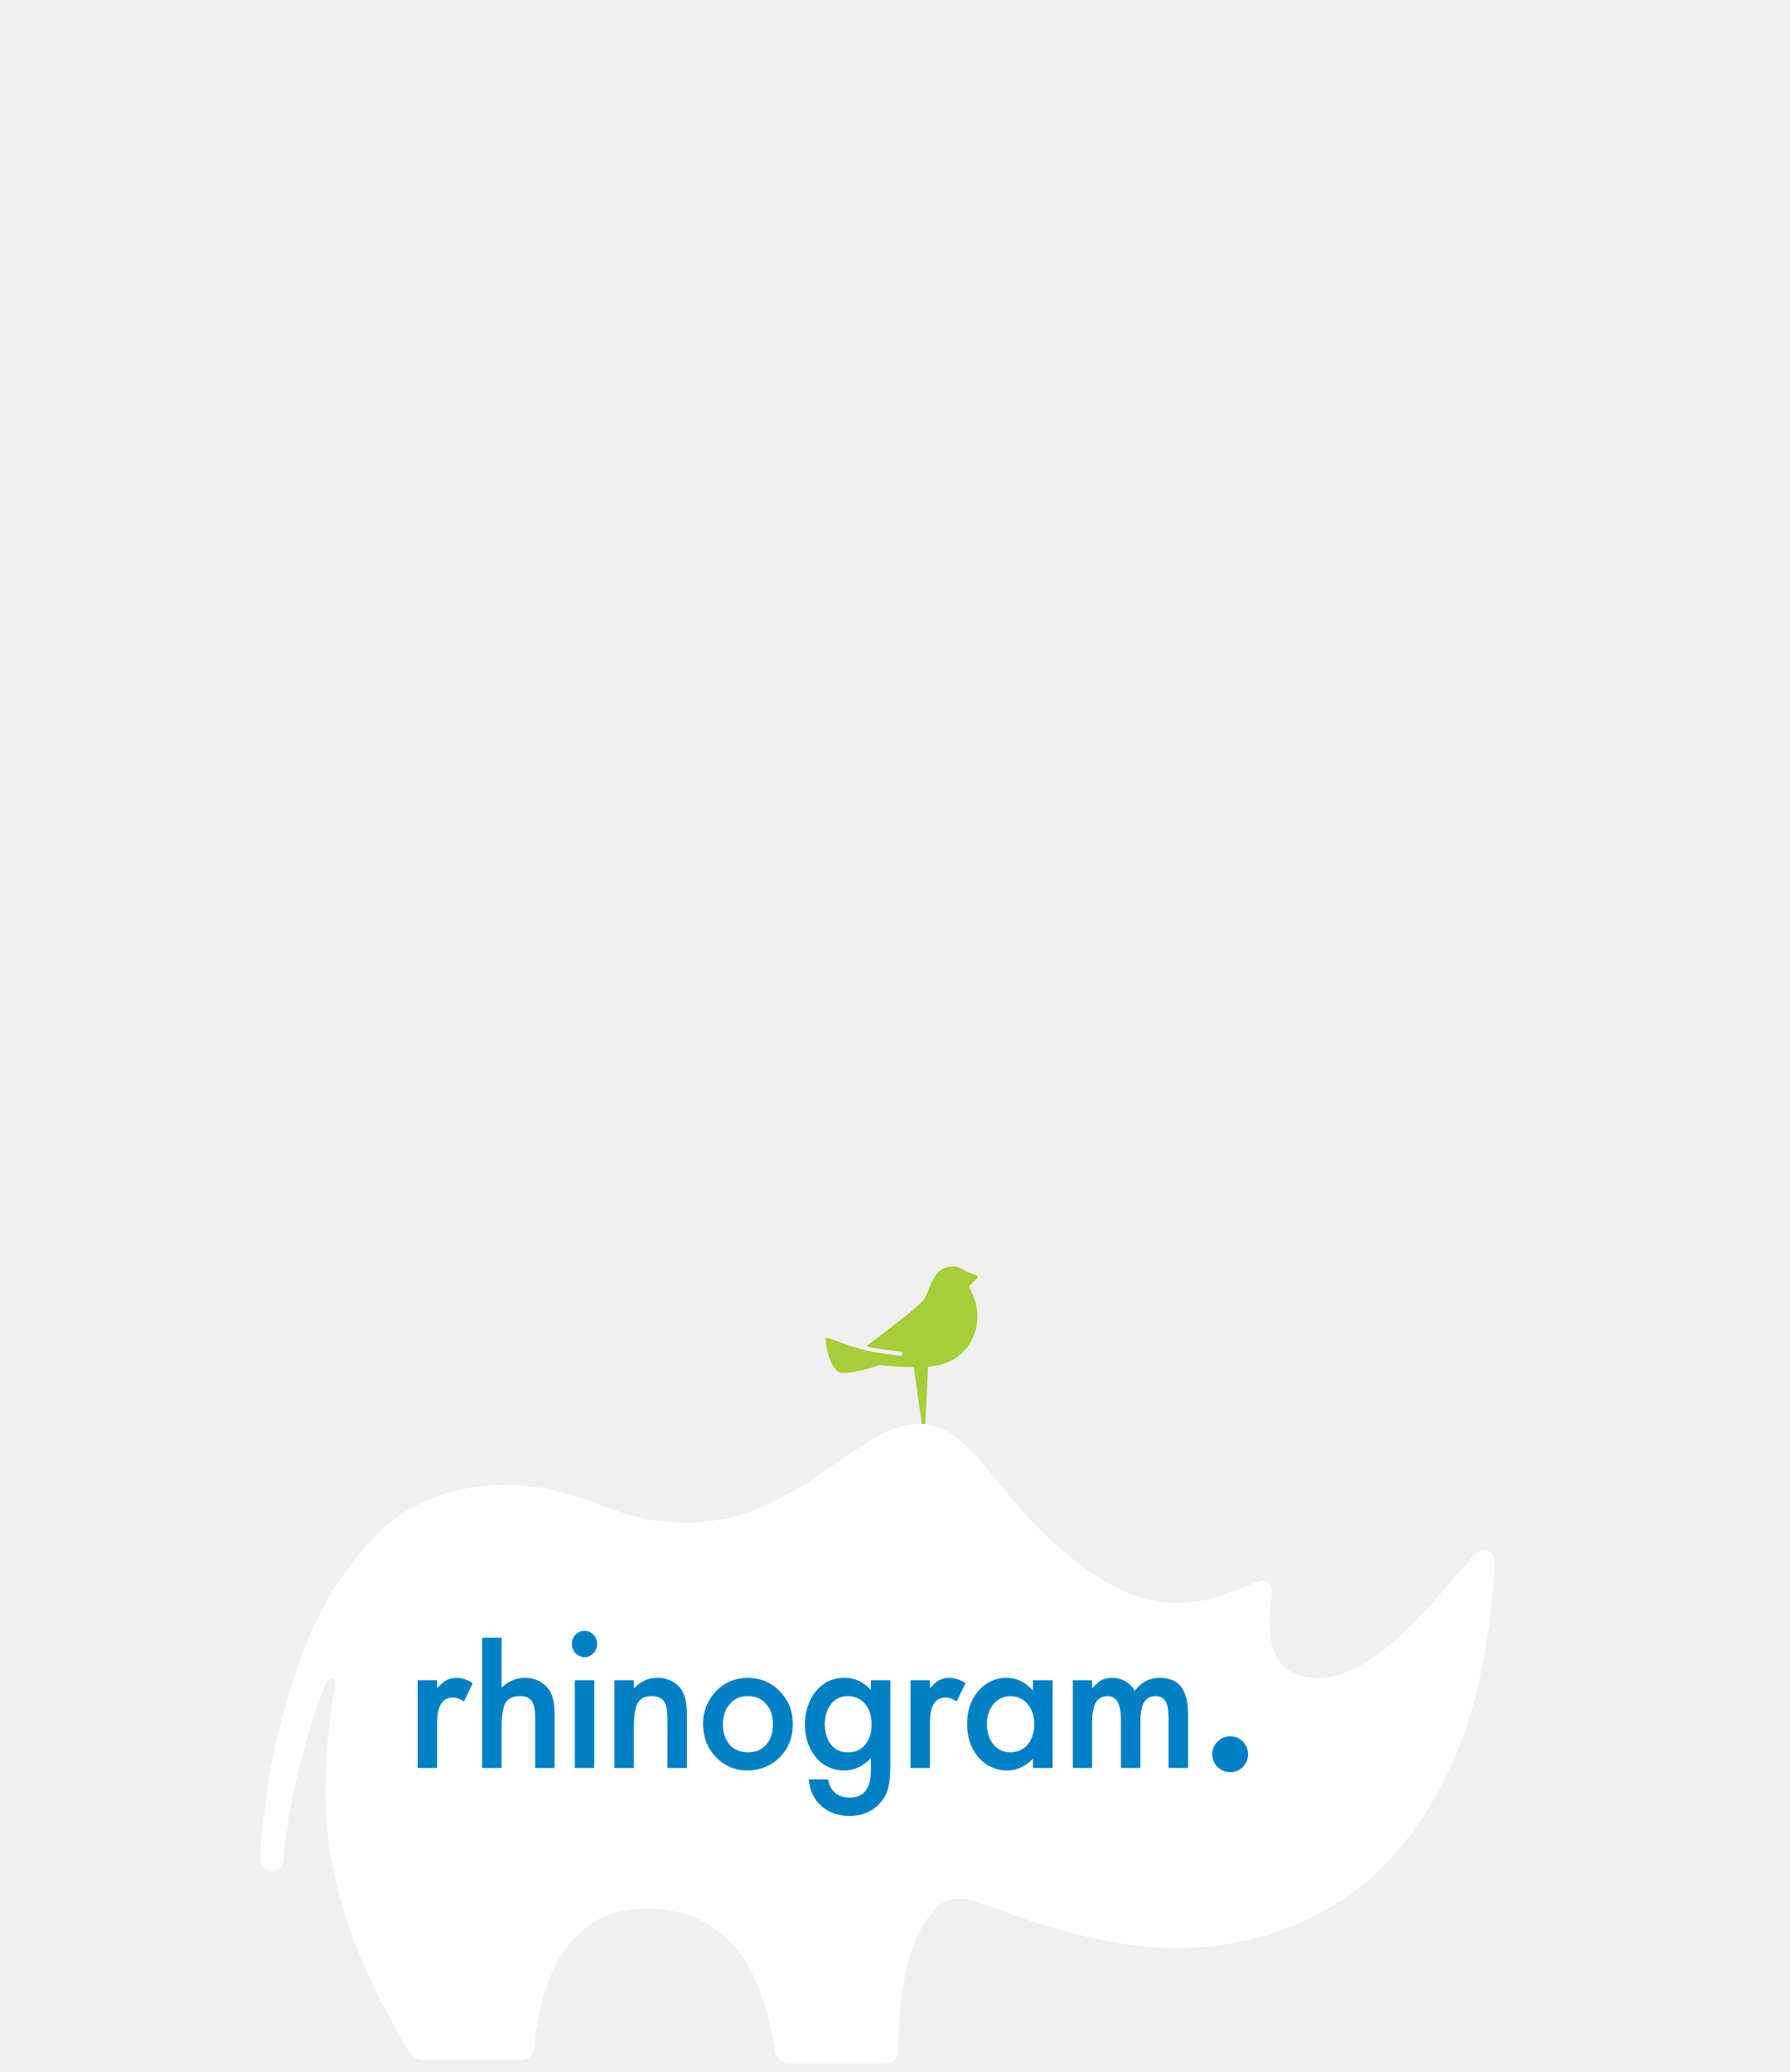
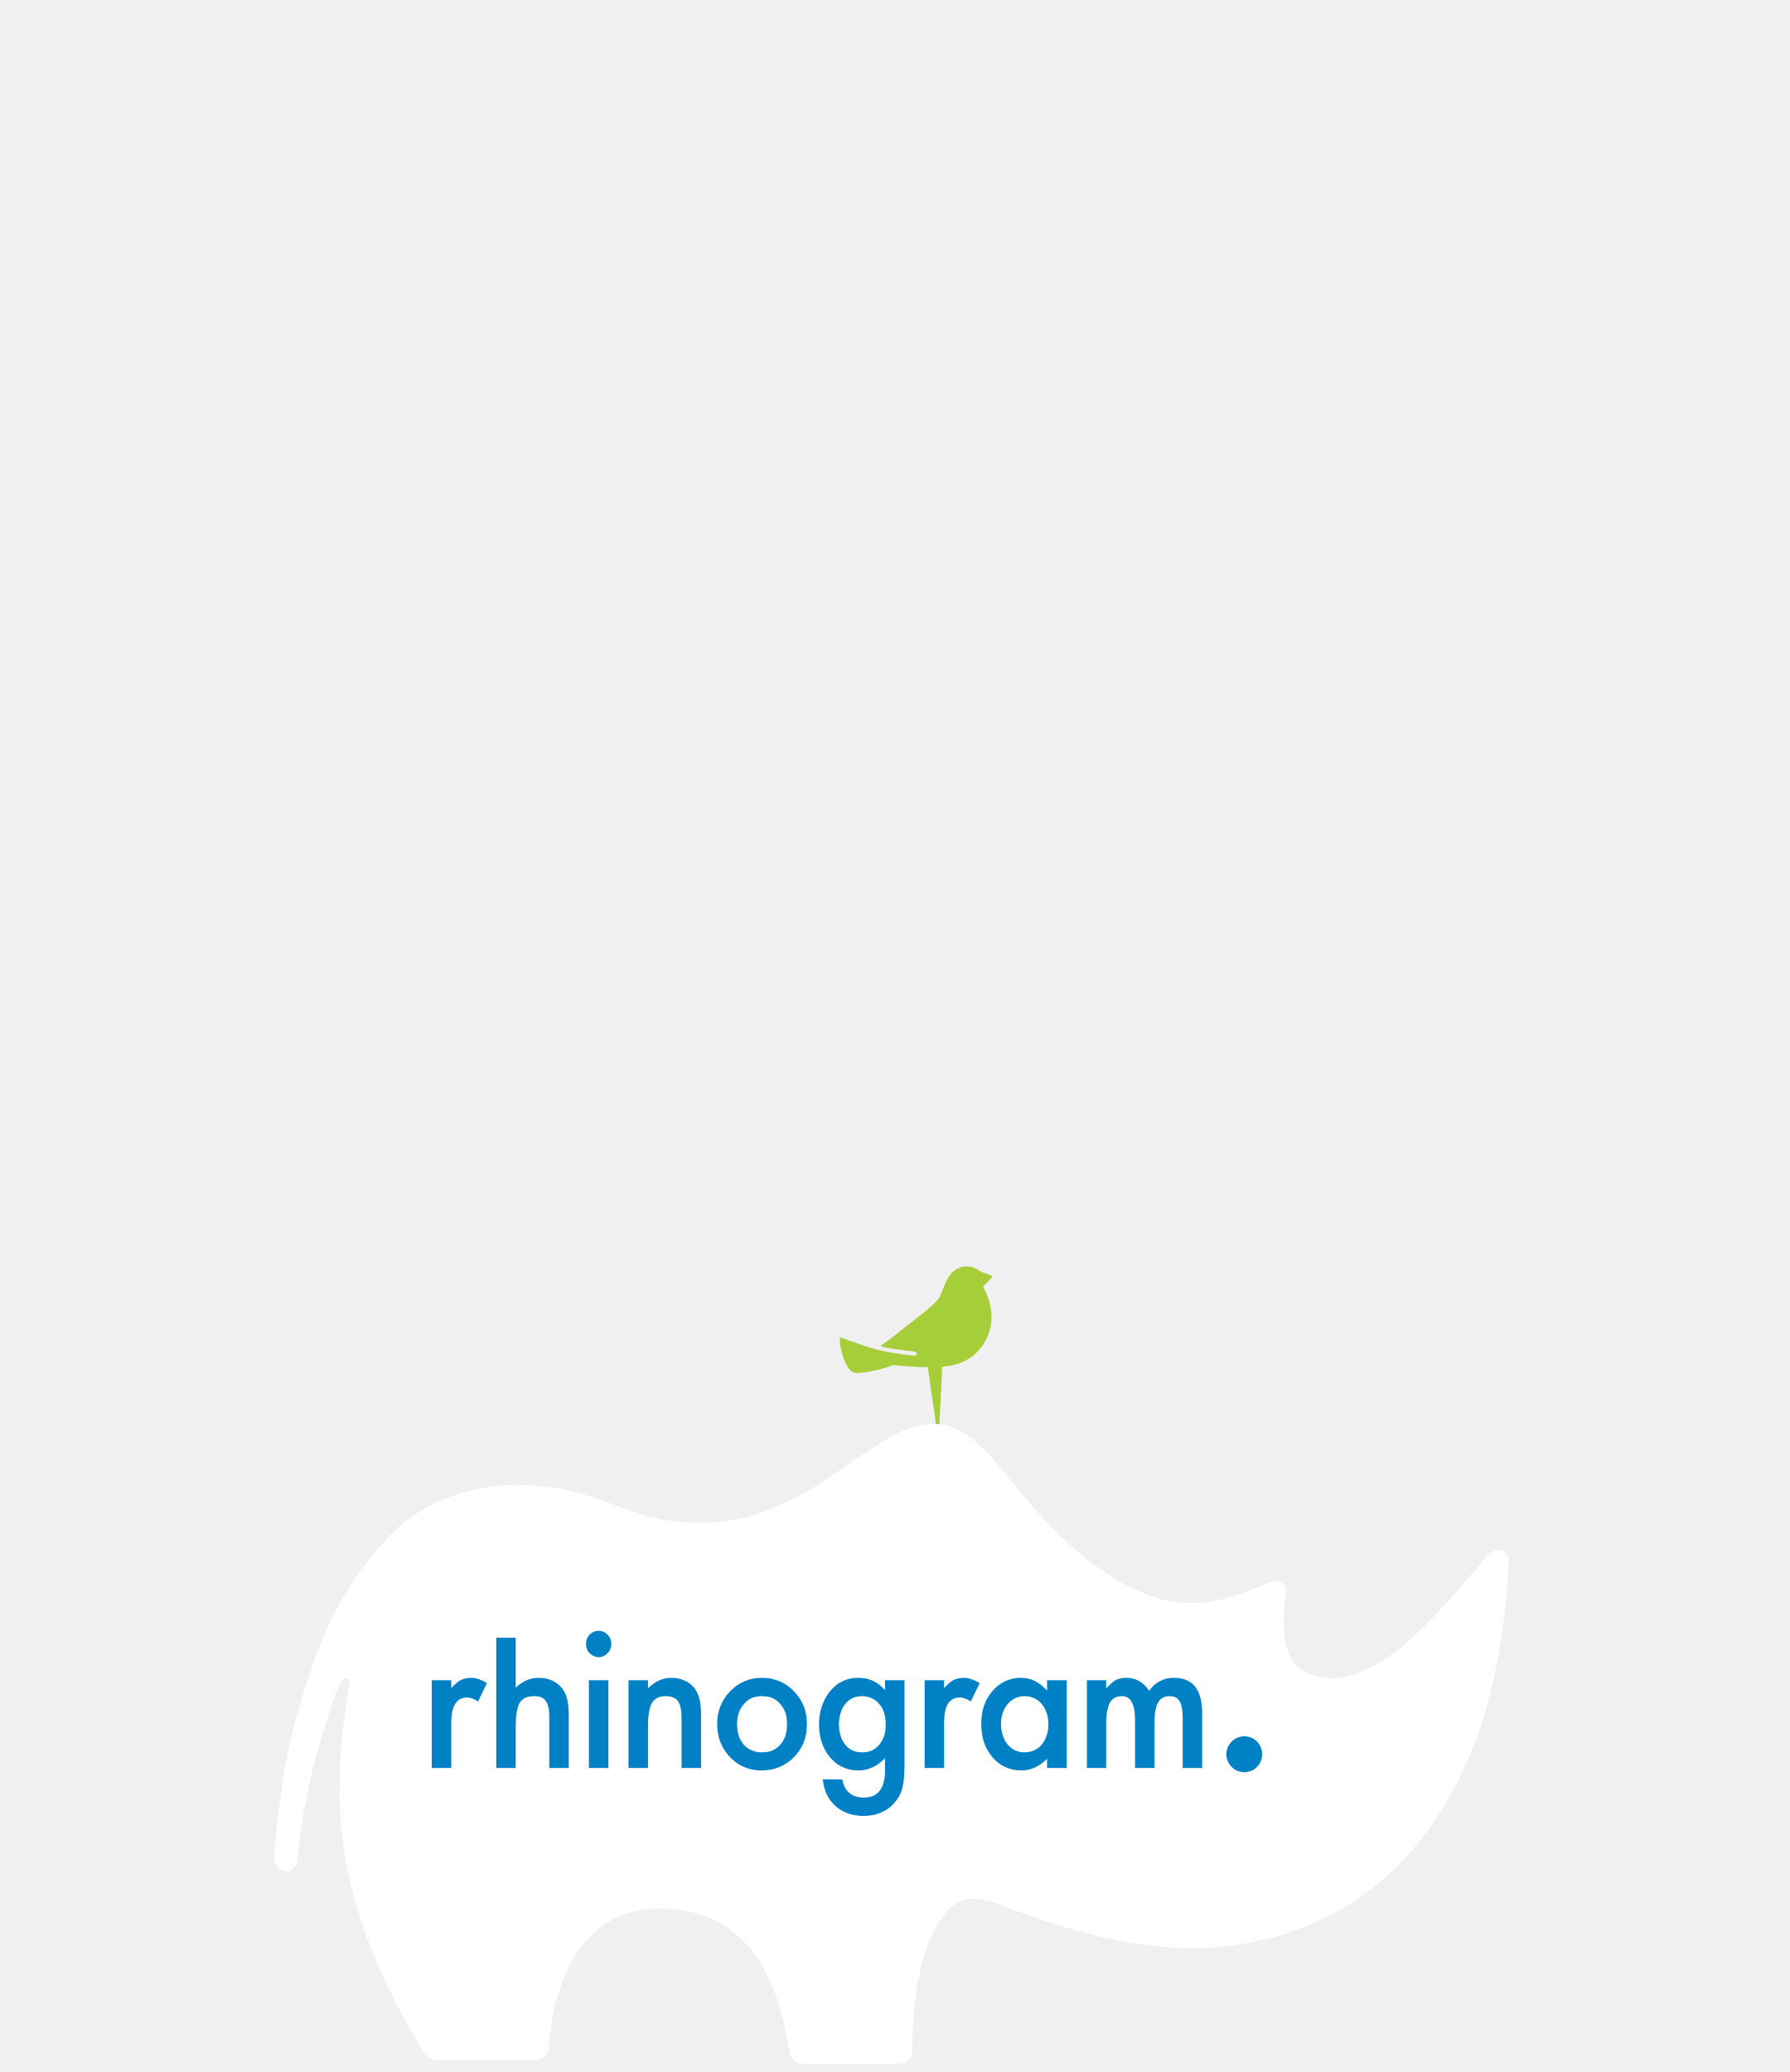
- <svg xmlns="http://www.w3.org/2000/svg" xmlns:xlink="http://www.w3.org/1999/xlink" version="1.1" preserveAspectRatio="none" x="0px" y="0px" width="760px" height="880px" viewBox="620 10 760 880">
+ <svg xmlns="http://www.w3.org/2000/svg" xmlns:xlink="http://www.w3.org/1999/xlink" version="1.1" preserveAspectRatio="none" x="0px" y="0px" width="760px" height="880px" viewBox="614 10 760 880">
  <defs>
    <g id="Symbol_1_0_Layer0_0_FILL">
      <path fill="#a6ce38" stroke="none" d=" M 955 467 Q 954.95 467.05 954.95 467.15 954.95 468.65 955.45 470.45 955.9 472.2 956.7 473.5 957.55 474.8 958.55 474.85 960.2 474.85 961.85 474.5 963.5 474.2 964.8 473.8 966.15 473.4 966.8 473.15 966.85 473.15 966.85 473.1 966.9 473.1 966.95 473.1 L 968.45 473.25 Q 969.65 473.35 971.25 473.45 972.9 473.55 974.45 473.55 974.55 473.55 974.6 473.6 974.65 473.65 974.65 473.75 L 975 476.25 Q 975.25 478.1 975.55 480.25 975.9 482.45 976.15 484.15 L 976.4 486.25 Q 976.6 486.25 976.8 486.3 977 486.3 977.2 486.3 L 977.3 484.15 Q 977.4 482.45 977.5 480.2 977.6 478 977.7 476.15 L 977.8 473.65 Q 977.8 473.55 977.85 473.5 977.9 473.45 978 473.45 982.55 473.1 985.4 470.4 988.2 467.7 988.75 463.75 989.25 459.8 987 455.65 987 455.6 987 455.55 987 455.5 987.05 455.45 L 988.75 453.75 Q 988.95 453.55 988.9 453.3 988.85 453.1 988.6 453 988.15 452.85 987.7 452.7 987.25 452.5 986.6 452.3 L 986.4 452.2 986.05 451.95 Q 985.55 451.6 984.7 451.3 983.85 451 982.7 451.1 980.55 451.5 979.55 453 978.55 454.5 977.95 456.2 977.4 457.9 976.5 458.9 975.55 459.85 973.8 461.3 972 462.75 970.05 464.25 968.1 465.8 966.55 467 964.95 468.2 964.3 468.65 964.15 468.75 964.25 468.85 964.3 468.95 964.45 469 965.3 469.2 966.8 469.45 968.25 469.65 969.65 469.85 L 971.45 470.05 Q 971.9 470.1 972.05 470.35 972.2 470.6 972.05 470.8 971.9 471 971.5 471 969.5 470.8 967.4 470.45 965.25 470.15 963.5 469.7 960.85 469 958.9 468.25 956.9 467.55 955.15 466.95 955.05 466.95 955 467 Z" />
    </g>
    <g id="Symbol_2_0_Layer0_0_FILL">
      <path fill="#FFFFFF" stroke="none" d=" M 1336.05 565.75 Q 1325.55 541.3 1309.5 520 1293.45 498.7 1270.9 480.6 1253.5 473.35 1234.6 461.75 1215.75 450.15 1194.95 433.55 1158.6 403.8 1132.1 373.4 1105.65 343 1084.5 316.85 1063.35 290.7 1043 273.75 1022.65 256.75 998.6 253.85 997.45 253.75 996.2 253.65 995 253.55 993.8 253.55 993.15 253.5 992.55 253.5 991.95 253.5 991.3 253.5 959.55 254.5 927.35 274.3 895.15 294.05 858.65 320.1 822.2 346.1 777.65 365.85 733.1 385.65 676.65 386.65 637.3 386.25 609.55 378.7 581.85 371.15 557.05 361.15 532.25 351.2 501.65 343.65 471.1 336.05 426.1 335.65 319.7 339.05 255 407.7 190.3 476.35 157.4 569.65 124.5 662.95 113.4 740.3 L 105.25 803.55 103.4 824.55 103.05 838.5 Q 103.15 845.3 107.35 850.25 111.5 855.25 118.25 856.05 121 856.3 124.2 855.1 127.45 853.9 130.1 850.65 132.75 847.35 133.9 841.5 137.7 798.4 146.1 757.8 154.55 717.25 164.05 684.2 173.6 651.2 180.75 630.75 L 189.05 607.6 Q 190.1 604.75 191.95 601.85 193.75 598.85 196.15 597.15 198.55 595.45 201.25 596.4 205.05 597.95 204.85 601 204.7 604.05 203.65 608.35 200.8 623.9 197.9 644.25 195 664.65 193 691.3 191 718 190.95 752.5 191.55 814.5 205.2 870.3 218.8 926.1 238.3 972.05 257.75 1018.05 275.8 1050.6 293.85 1083.15 303.25 1098.7 306.45 1104.15 311.8 1107.2 317.15 1110.25 323.5 1110.3 L 454.35 1110.3 Q 461.75 1110.15 466.85 1105.4 471.95 1100.65 472.6 1093.3 473.45 1074.05 479.6 1043.4 485.75 1012.8 501.35 981.45 516.95 950.1 546.2 928.65 575.5 907.2 622.55 906.3 677.5 907.3 710.9 930.3 744.35 953.3 761.95 986.5 779.55 1019.65 787 1051.15 794.4 1082.6 797.35 1100.55 798.75 1107 803.65 1111 808.5 1115 815.15 1115.1 L 944.95 1115.1 Q 952.4 1114.9 957.25 1109.95 962.15 1105 962.35 1097.5 962.2 1061.35 966.65 1025.4 971.15 989.45 981.95 958.7 992.75 927.95 1011.6 907.35 1024.4 893.9 1041.95 893.15 1059.5 892.45 1083.1 901.85 1086.9 903.35 1091.1 904.9 1095.25 906.5 1099.7 908.2 1102.15 908.65 1104.4 909 1106.65 909.4 1108.65 909.75 1122.45 912.1 1136.1 913.9 1149.75 915.7 1163.5 915.75 1177.25 915.8 1191.45 912.95 1221.2 906.7 1246.05 894.95 1270.85 883.15 1291.7 865.45 1312.5 847.75 1330.3 823.75 1340.5 810.05 1346.65 797.6 1352.85 785.15 1356.4 772.25 1359.95 759.35 1362.2 744.35 1362.25 743.75 1362.35 743.2 L 1362.55 742.05 Q 1362.65 737.7 1362.9 734 L 1363.25 729.05 Q 1365.05 713.65 1364.35 699.95 1363.6 686.3 1361.55 672.7 1359.5 659.15 1357.2 644.1 1354.15 622.8 1348.95 603.25 1343.75 583.65 1336.05 565.75 Z" />
    </g>
    <g id="Symbol_3_0_Layer0_0_FILL">
      <path fill="#FFFFFF" stroke="none" d=" M 1465.55 478.95 Q 1466.15 473.85 1463.5 470.2 1460.85 466.55 1456.45 465.2 1452.05 463.85 1447.4 465.55 1436 470.25 1421.05 476.3 1406.1 482.4 1388.35 487.4 1366.75 493.45 1344.9 494.5 1323.05 495.55 1299.85 490.1 1276.7 484.65 1251.05 471.15 1247.3 469.7 1244.45 468.45 1241.6 467.2 1240.05 466.3 1221.55 456.15 1201.35 449.15 1181.15 442.1 1160.9 438.85 1143.2 436.05 1127.7 435.95 1112.25 435.9 1096.9 437.95 1081.5 439.95 1064.05 443.55 1046.3 447.1 1033.8 453.5 1021.35 459.9 1010.85 469.3 1000.35 478.65 988.65 491.2 982.15 498 974.2 508.15 966.25 518.25 959.65 529.2 953.1 540.15 950.7 549.4 948.65 557.8 946.7 566.3 944.75 574.8 942.9 583.4 940.3 595.35 937.95 607.3 935.65 619.25 933.75 631.1 931.15 646.7 928 662.65 924.85 678.65 922.7 694.7 920.55 710.75 921 726.6 921.4 740.4 922.2 751.9 923.05 763.4 926.05 774.5 929 785.55 935.85 798.05 L 936 798.35 Q 946.6 817.3 958.85 830.6 971.1 843.9 985.85 854.6 1000.6 865.25 1018.75 876.3 1023.8 879.4 1028.55 881.75 1033.25 884.1 1038.2 886.45 1041.05 887.3 1044.55 888.65 1048.05 890.05 1051.05 891.3 1054.05 892.55 1055.3 893.15 L 1056.3 893.55 Q 1057 893.9 1058 894.35 1063.75 895.45 1070 897.3 1076.3 899.2 1083.1 901.85 1106.65 911.2 1140.6 922.7 1174.55 934.2 1215.35 944 1256.2 953.75 1300.45 957.9 1344.7 962 1388.95 956.6 1465.15 946.5 1525.5 915.05 1585.8 883.6 1631.2 832.45 1676.6 781.3 1707.9 712.1 1724.45 675.15 1735.25 636.8 1746 598.4 1752.3 561.9 1758.55 525.4 1761.65 494 1764.75 462.6 1766 439.6 1766.2 430.95 1761.3 427.05 1756.4 423.1 1749.85 423.75 1743.25 424.4 1738.5 429.45 1717.05 454.2 1688.35 487.3 1659.7 520.4 1626.5 549.4 1593.3 578.4 1558.3 590.75 1523.35 603.15 1489.4 586.45 1477.35 579.75 1471.35 567 1465.3 554.2 1463.6 538.45 1461.9 522.7 1462.8 507.05 1463.75 491.4 1465.55 478.95 Z" />
    </g>
    <g id="Symbol_4_0_Layer0_0_FILL">
      <path fill="#0081c6" stroke="none" d=" M 1045.3 556 Q 1044.2 556.05 1043.3 556.55 1042.4 557.1 1041.85 558 1041.3 558.9 1041.3 560.05 1041.3 561.15 1041.85 562.05 1042.4 562.95 1043.3 563.5 1044.2 564 1045.3 564.05 1046.45 564 1047.35 563.5 1048.25 562.95 1048.75 562.05 1049.3 561.15 1049.3 560.05 1049.3 558.9 1048.75 558 1048.25 557.1 1047.35 556.55 1046.45 556.05 1045.3 556 Z" />
    </g>
    <g id="Symbol_5_0_Layer0_0_FILL">
      <path fill="#0081c6" stroke="none" d=" M 1005.65 543.5 L 1001.25 543.5 1001.25 545.8 Q 999.95 544.35 998.5 543.65 997.05 542.95 995.4 542.95 993.5 542.95 991.9 543.7 990.3 544.45 989.05 545.9 987.8 547.35 987.15 549.2 986.55 551.05 986.55 553.25 986.55 555.5 987.15 557.35 987.8 559.2 989.05 560.7 990.35 562.2 991.95 562.9 993.55 563.65 995.5 563.65 997.05 563.65 998.5 563 999.95 562.35 1001.25 561.05 L 1001.25 563.1 1005.65 563.1 1005.65 543.5 M 1001.55 553.35 Q 1001.55 554.7 1001.15 555.85 1000.8 557 1000.05 557.9 999.3 558.75 998.35 559.15 997.35 559.6 996.15 559.6 995.05 559.6 994.1 559.15 993.15 558.7 992.4 557.8 991.7 556.95 991.35 555.8 990.95 554.65 990.95 553.25 990.95 551.9 991.35 550.8 991.7 549.7 992.45 548.8 993.2 547.95 994.15 547.5 995.1 547.05 996.2 547.05 997.4 547.05 998.35 547.5 999.3 547.9 1000.05 548.8 1000.8 549.7 1001.15 550.8 1001.55 551.95 1001.55 553.35 M 980.35 543.45 Q 979.9 543.7 979.35 544.15 978.85 544.6 978.25 545.25 L 978.25 543.5 973.9 543.5 973.9 563.1 978.25 563.1 978.25 552.95 Q 978.25 550.15 979.1 548.75 980 547.35 981.8 547.35 982.35 547.35 982.95 547.6 983.6 547.8 984.2 548.25 L 986.2 544.15 Q 985.25 543.55 984.35 543.25 983.45 542.95 982.6 542.95 981.95 542.95 981.4 543.1 980.85 543.2 980.35 543.45 M 1016.6 543.45 Q 1016.15 543.7 1015.65 544.15 1015.1 544.65 1014.45 545.3 L 1014.45 543.5 1010.15 543.5 1010.15 563.1 1014.45 563.1 1014.45 553 Q 1014.45 551.45 1014.7 550.3 1014.9 549.2 1015.3 548.45 1015.75 547.75 1016.4 547.4 1017.05 547.05 1018 547.05 1019.45 547.05 1020.15 548.35 1020.9 549.65 1020.9 552.25 L 1020.9 563.1 1025.25 563.1 1025.25 553 Q 1025.25 551.4 1025.45 550.3 1025.65 549.15 1026.05 548.45 1026.45 547.75 1027.1 547.4 1027.75 547.05 1028.65 547.05 1029.45 547.05 1030 547.35 1030.55 547.65 1030.9 548.25 1031.25 548.8 1031.4 549.8 1031.55 550.8 1031.55 552.2 L 1031.55 563.1 1035.9 563.1 1035.9 551 Q 1035.9 546.95 1034.35 544.95 1032.75 542.95 1029.55 542.95 1027.8 542.95 1026.45 543.7 1025.05 544.4 1024.05 545.85 1023.1 544.4 1021.85 543.7 1020.6 542.95 1019 542.95 1018.3 542.95 1017.7 543.1 1017.1 543.2 1016.6 543.45 M 920.15 543.5 Q 918.9 542.95 917.25 542.95 915.8 542.95 914.55 543.55 913.25 544.15 912.1 545.3 L 912.1 543.5 907.75 543.5 907.75 563.1 912.1 563.1 912.1 553.65 Q 912.1 551.8 912.35 550.55 912.55 549.25 913 548.55 913.45 547.8 914.25 547.4 915 547.05 916.05 547.05 917.05 547.05 917.75 547.35 918.45 547.6 918.8 548.15 919.2 548.7 919.4 549.7 919.6 550.7 919.6 552.15 L 919.6 563.1 923.95 563.1 923.95 551.1 Q 923.95 549 923.55 547.5 923.15 546.05 922.35 545.1 921.45 544.05 920.15 543.5 M 903.25 543.5 L 898.9 543.5 898.9 563.1 903.25 563.1 903.25 543.5 M 900 538.1 Q 900.5 538.35 901.1 538.35 901.65 538.35 902.15 538.1 902.65 537.9 903.05 537.45 903.5 537.05 903.7 536.5 903.9 536 903.9 535.4 903.9 534.75 903.7 534.25 903.5 533.75 903.05 533.3 902.65 532.9 902.15 532.65 901.65 532.45 901.05 532.45 900.5 532.45 900 532.65 899.5 532.9 899.05 533.3 898.65 533.75 898.45 534.25 898.25 534.75 898.25 535.35 898.25 536 898.45 536.5 898.65 537.05 899.05 537.45 899.5 537.9 900 538.1 M 941.45 543.7 Q 939.65 542.95 937.55 542.95 935.5 542.95 933.7 543.7 931.9 544.45 930.45 545.95 929 547.45 928.3 549.25 927.55 551.05 927.55 553.15 927.55 555.4 928.25 557.3 929 559.15 930.4 560.65 931.85 562.15 933.6 562.9 935.4 563.65 937.5 563.65 939.6 563.65 941.4 562.9 943.25 562.15 944.7 560.7 946.15 559.2 946.9 557.35 947.6 555.5 947.6 553.3 947.6 551.15 946.9 549.3 946.15 547.45 944.7 545.95 943.25 544.45 941.45 543.7 M 943.15 553.35 Q 943.15 554.75 942.8 555.9 942.4 557.05 941.65 557.9 940.9 558.75 939.85 559.2 938.85 559.6 937.55 559.6 936.3 559.6 935.3 559.15 934.25 558.75 933.5 557.9 932.75 557 932.35 555.85 932 554.7 932 553.25 932 551.85 932.4 550.75 932.75 549.65 933.55 548.8 934.3 547.9 935.3 547.45 936.35 547.05 937.55 547.05 938.85 547.05 939.85 547.45 940.85 547.9 941.65 548.8 942.4 549.65 942.8 550.75 943.15 551.9 943.15 553.35 M 962.4 543.65 Q 960.9 542.95 959.15 542.95 957.1 542.95 955.5 543.75 953.85 544.55 952.6 546.15 951.45 547.65 950.9 549.45 950.3 551.3 950.3 553.4 950.3 555.6 950.95 557.45 951.55 559.3 952.8 560.75 954 562.2 955.6 562.9 957.15 563.65 959.1 563.65 960.8 563.65 962.25 562.95 963.75 562.25 965.05 560.9 L 965.05 563.65 Q 965.05 566.65 963.85 568.2 962.65 569.7 960.3 569.7 959 569.7 958 569.25 957 568.8 956.35 567.85 956.05 567.5 955.85 566.9 955.65 566.35 955.5 565.65 L 951.15 565.65 Q 951.35 567.55 952.05 569.05 952.8 570.55 954.05 571.65 955.25 572.7 956.8 573.25 958.35 573.8 960.25 573.8 962.5 573.8 964.25 573 966 572.25 967.25 570.75 967.95 569.95 968.4 569 968.85 568.05 969.05 566.95 969.15 566.55 969.2 566.05 969.25 565.6 969.3 565.05 969.35 564.55 969.35 563.95 969.4 563.3 969.4 562.6 L 969.4 543.5 965.05 543.5 965.05 545.7 Q 963.85 544.35 962.4 543.65 M 965.2 553.35 Q 965.2 554.7 964.9 555.8 964.55 556.85 963.9 557.75 963.15 558.65 962.2 559.15 961.2 559.6 959.95 559.6 958.7 559.6 957.75 559.15 956.75 558.7 956.05 557.75 955.4 556.9 955.1 555.8 954.75 554.7 954.75 553.35 954.75 552 955.1 550.9 955.4 549.8 956.05 548.95 956.75 548 957.75 547.5 958.7 547.05 959.95 547.05 961.1 547.05 962.05 547.5 963 547.9 963.75 548.8 964.5 549.65 964.85 550.8 965.2 551.9 965.2 553.35 M 887.65 542.95 Q 886.25 542.95 885 543.5 883.7 544.05 882.55 545.15 L 882.55 534 878.2 534 878.2 563.1 882.55 563.1 882.55 553.6 Q 882.55 551.8 882.8 550.55 883 549.25 883.45 548.5 883.9 547.8 884.7 547.4 885.55 547.05 886.65 547.05 887.55 547.05 888.2 547.3 888.85 547.55 889.25 548.1 889.65 548.65 889.85 549.5 890.05 550.35 890.05 551.5 L 890.05 563.1 894.4 563.1 894.4 551.1 Q 894.4 549.05 894 547.55 893.6 546.05 892.75 545.1 891.8 544.05 890.55 543.5 889.25 542.95 887.65 542.95 M 868.15 543.5 L 863.8 543.5 863.8 563.1 868.15 563.1 868.15 552.95 Q 868.15 550.15 869.05 548.75 869.95 547.35 871.7 547.35 872.3 547.35 872.9 547.6 873.5 547.8 874.15 548.25 L 876.1 544.15 Q 875.2 543.55 874.3 543.25 873.4 542.95 872.5 542.95 871.85 542.95 871.3 543.1 870.75 543.2 870.3 543.45 869.8 543.7 869.3 544.15 868.75 544.6 868.15 545.25 L 868.15 543.5 Z" />
    </g>
  </defs>
  <g transform="matrix( 1.901428, 0, 0, 1.901428, -845.05,-309.8) ">
    <g transform="matrix( 1, 0, 0, 1, 0,0) ">
      <use xlink:href="#Symbol_1_0_Layer0_0_FILL" />
    </g>
  </g>
  <g transform="matrix( 0.3153534, 0, 0, 0.3153534, 698.05,534.8) ">
    <g transform="matrix( 1, 0, 0, 1, 0,0) ">
      <use xlink:href="#Symbol_2_0_Layer0_0_FILL" />
    </g>
  </g>
  <g transform="matrix( 0.3153534, 0, 0, 0.3153534, 698.05,534.8) ">
    <g transform="matrix( 1, 0, 0, 1, 0,0) ">
      <use xlink:href="#Symbol_3_0_Layer0_0_FILL" />
    </g>
  </g>
  <g transform="matrix( 1.901428, 0, 0, 1.901428, -845.05,-309.8) ">
    <g transform="matrix( 1, 0, 0, 1, 0,0) ">
      <use xlink:href="#Symbol_4_0_Layer0_0_FILL" />
    </g>
  </g>
  <g transform="matrix( 1.901428, 0, 0, 1.901428, -845.05,-309.8) ">
    <g transform="matrix( 1, 0, 0, 1, 0,0) ">
      <use xlink:href="#Symbol_5_0_Layer0_0_FILL" />
    </g>
  </g>
</svg>
